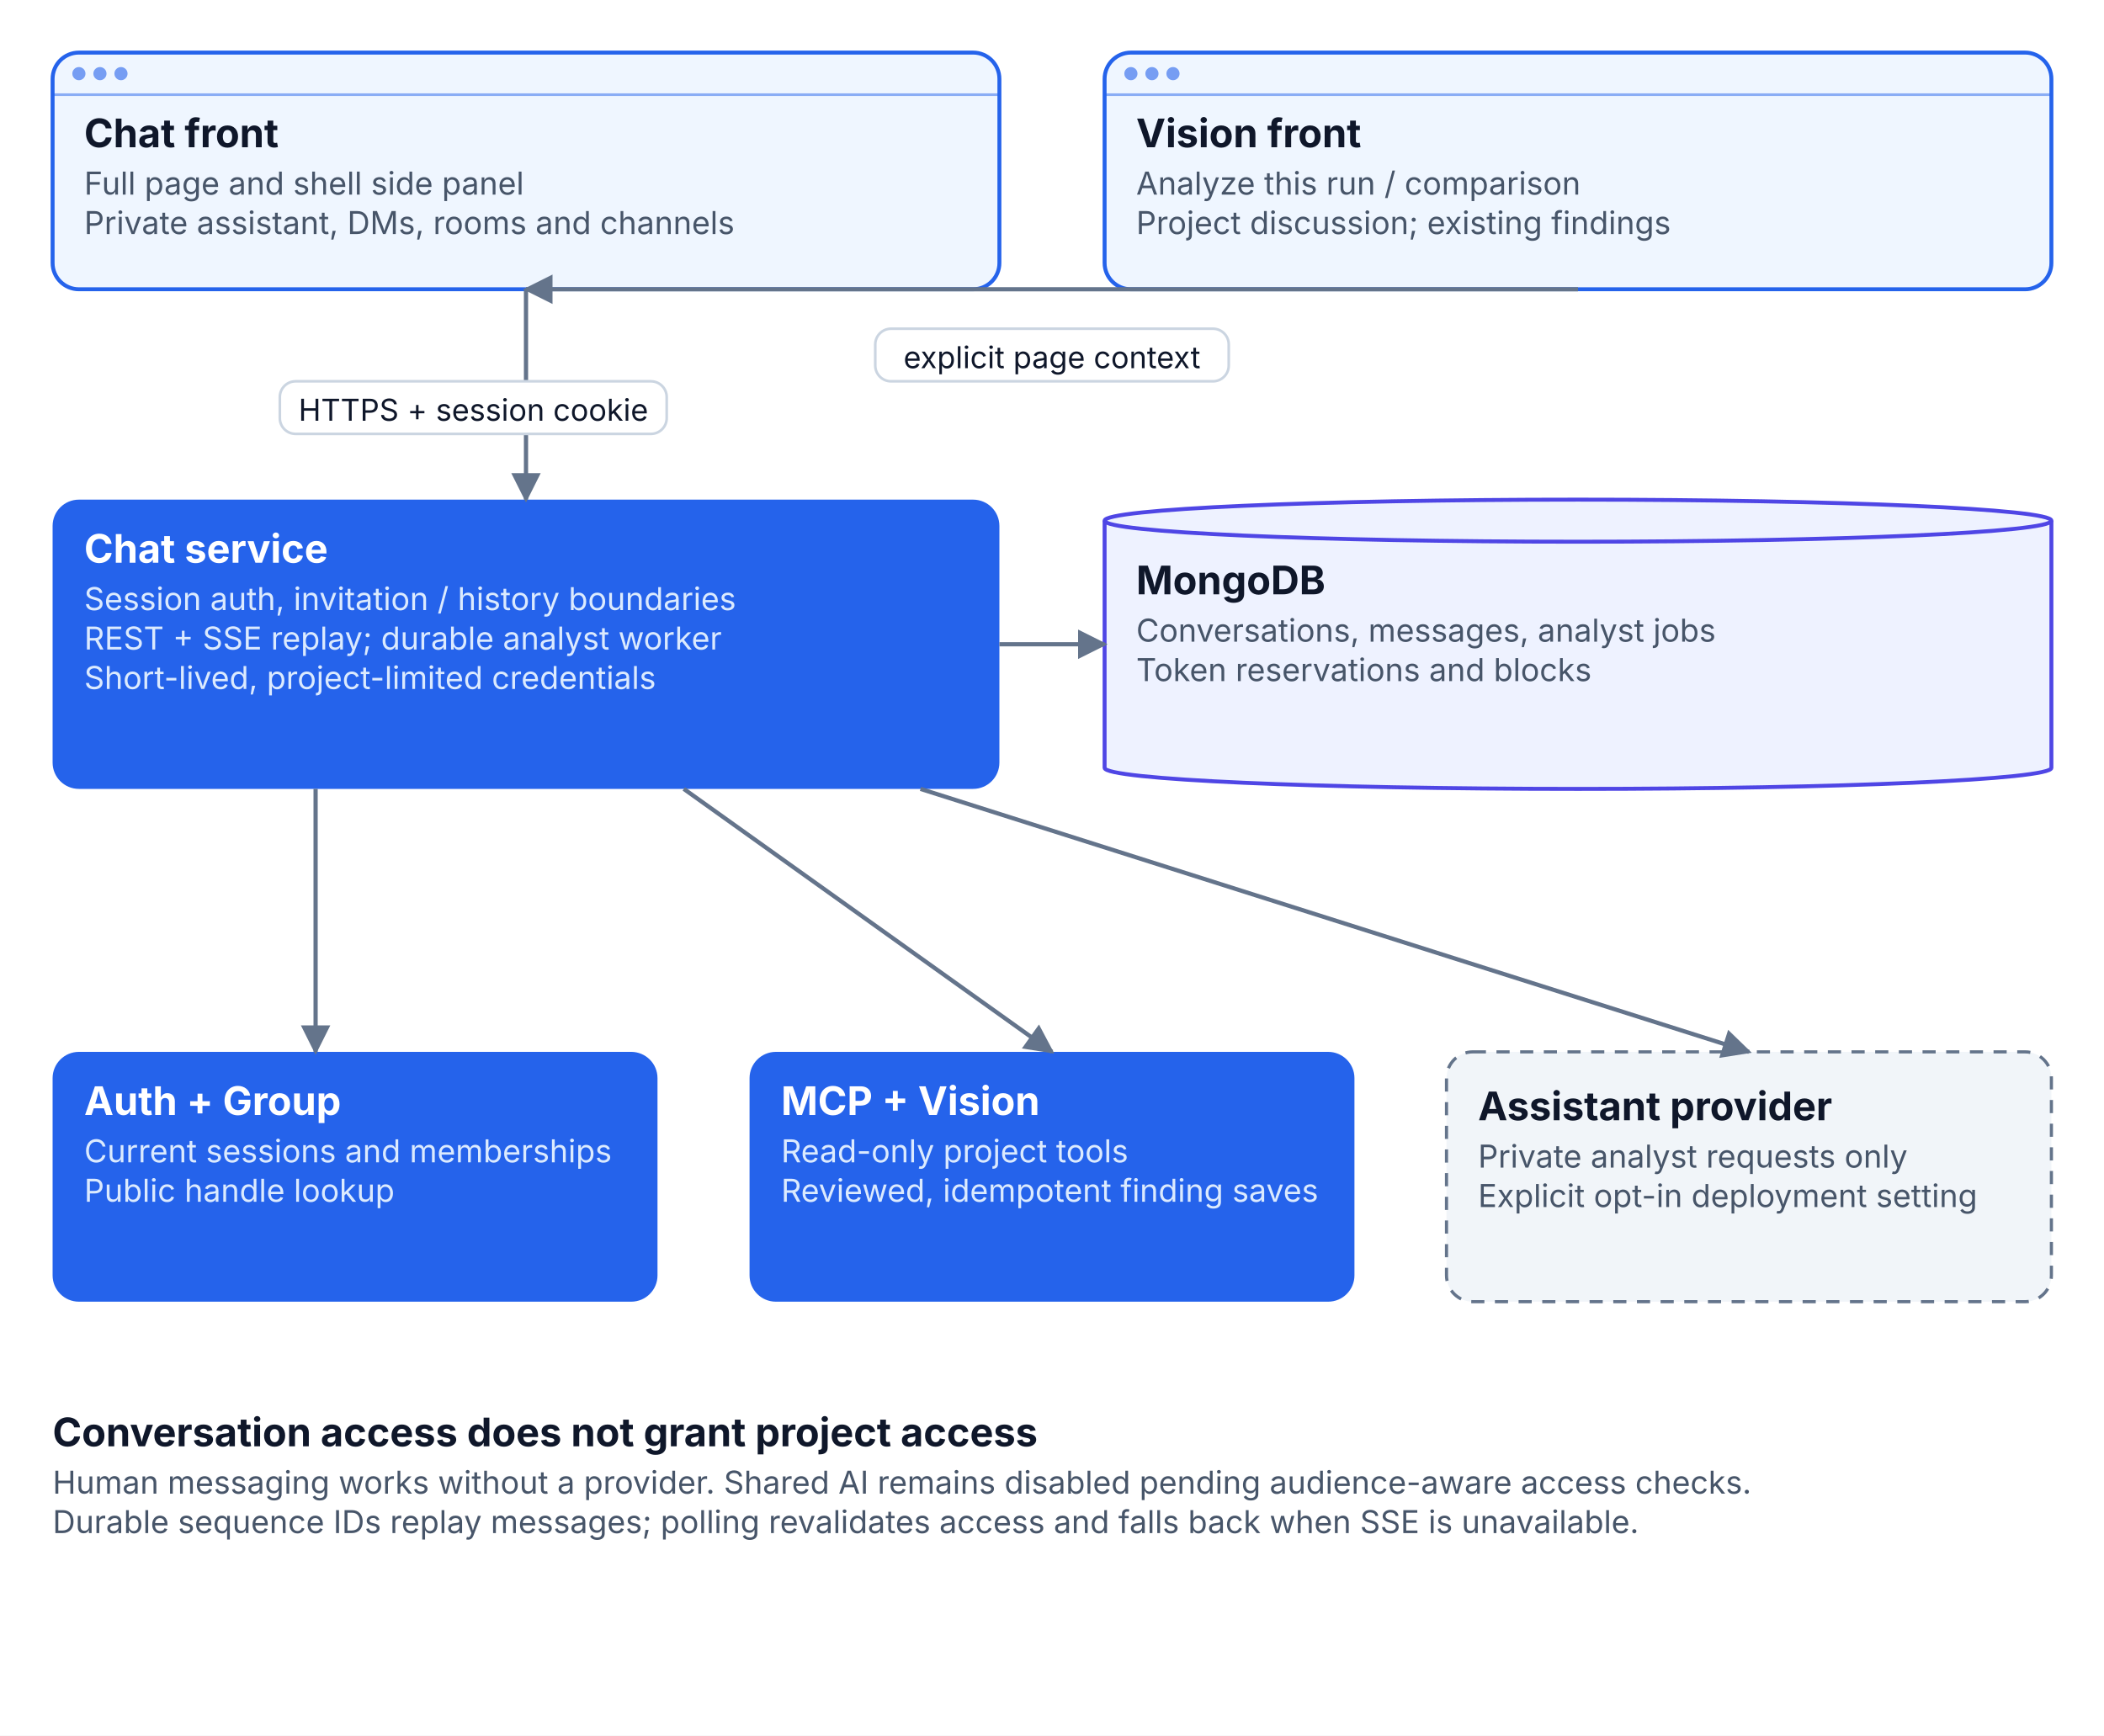
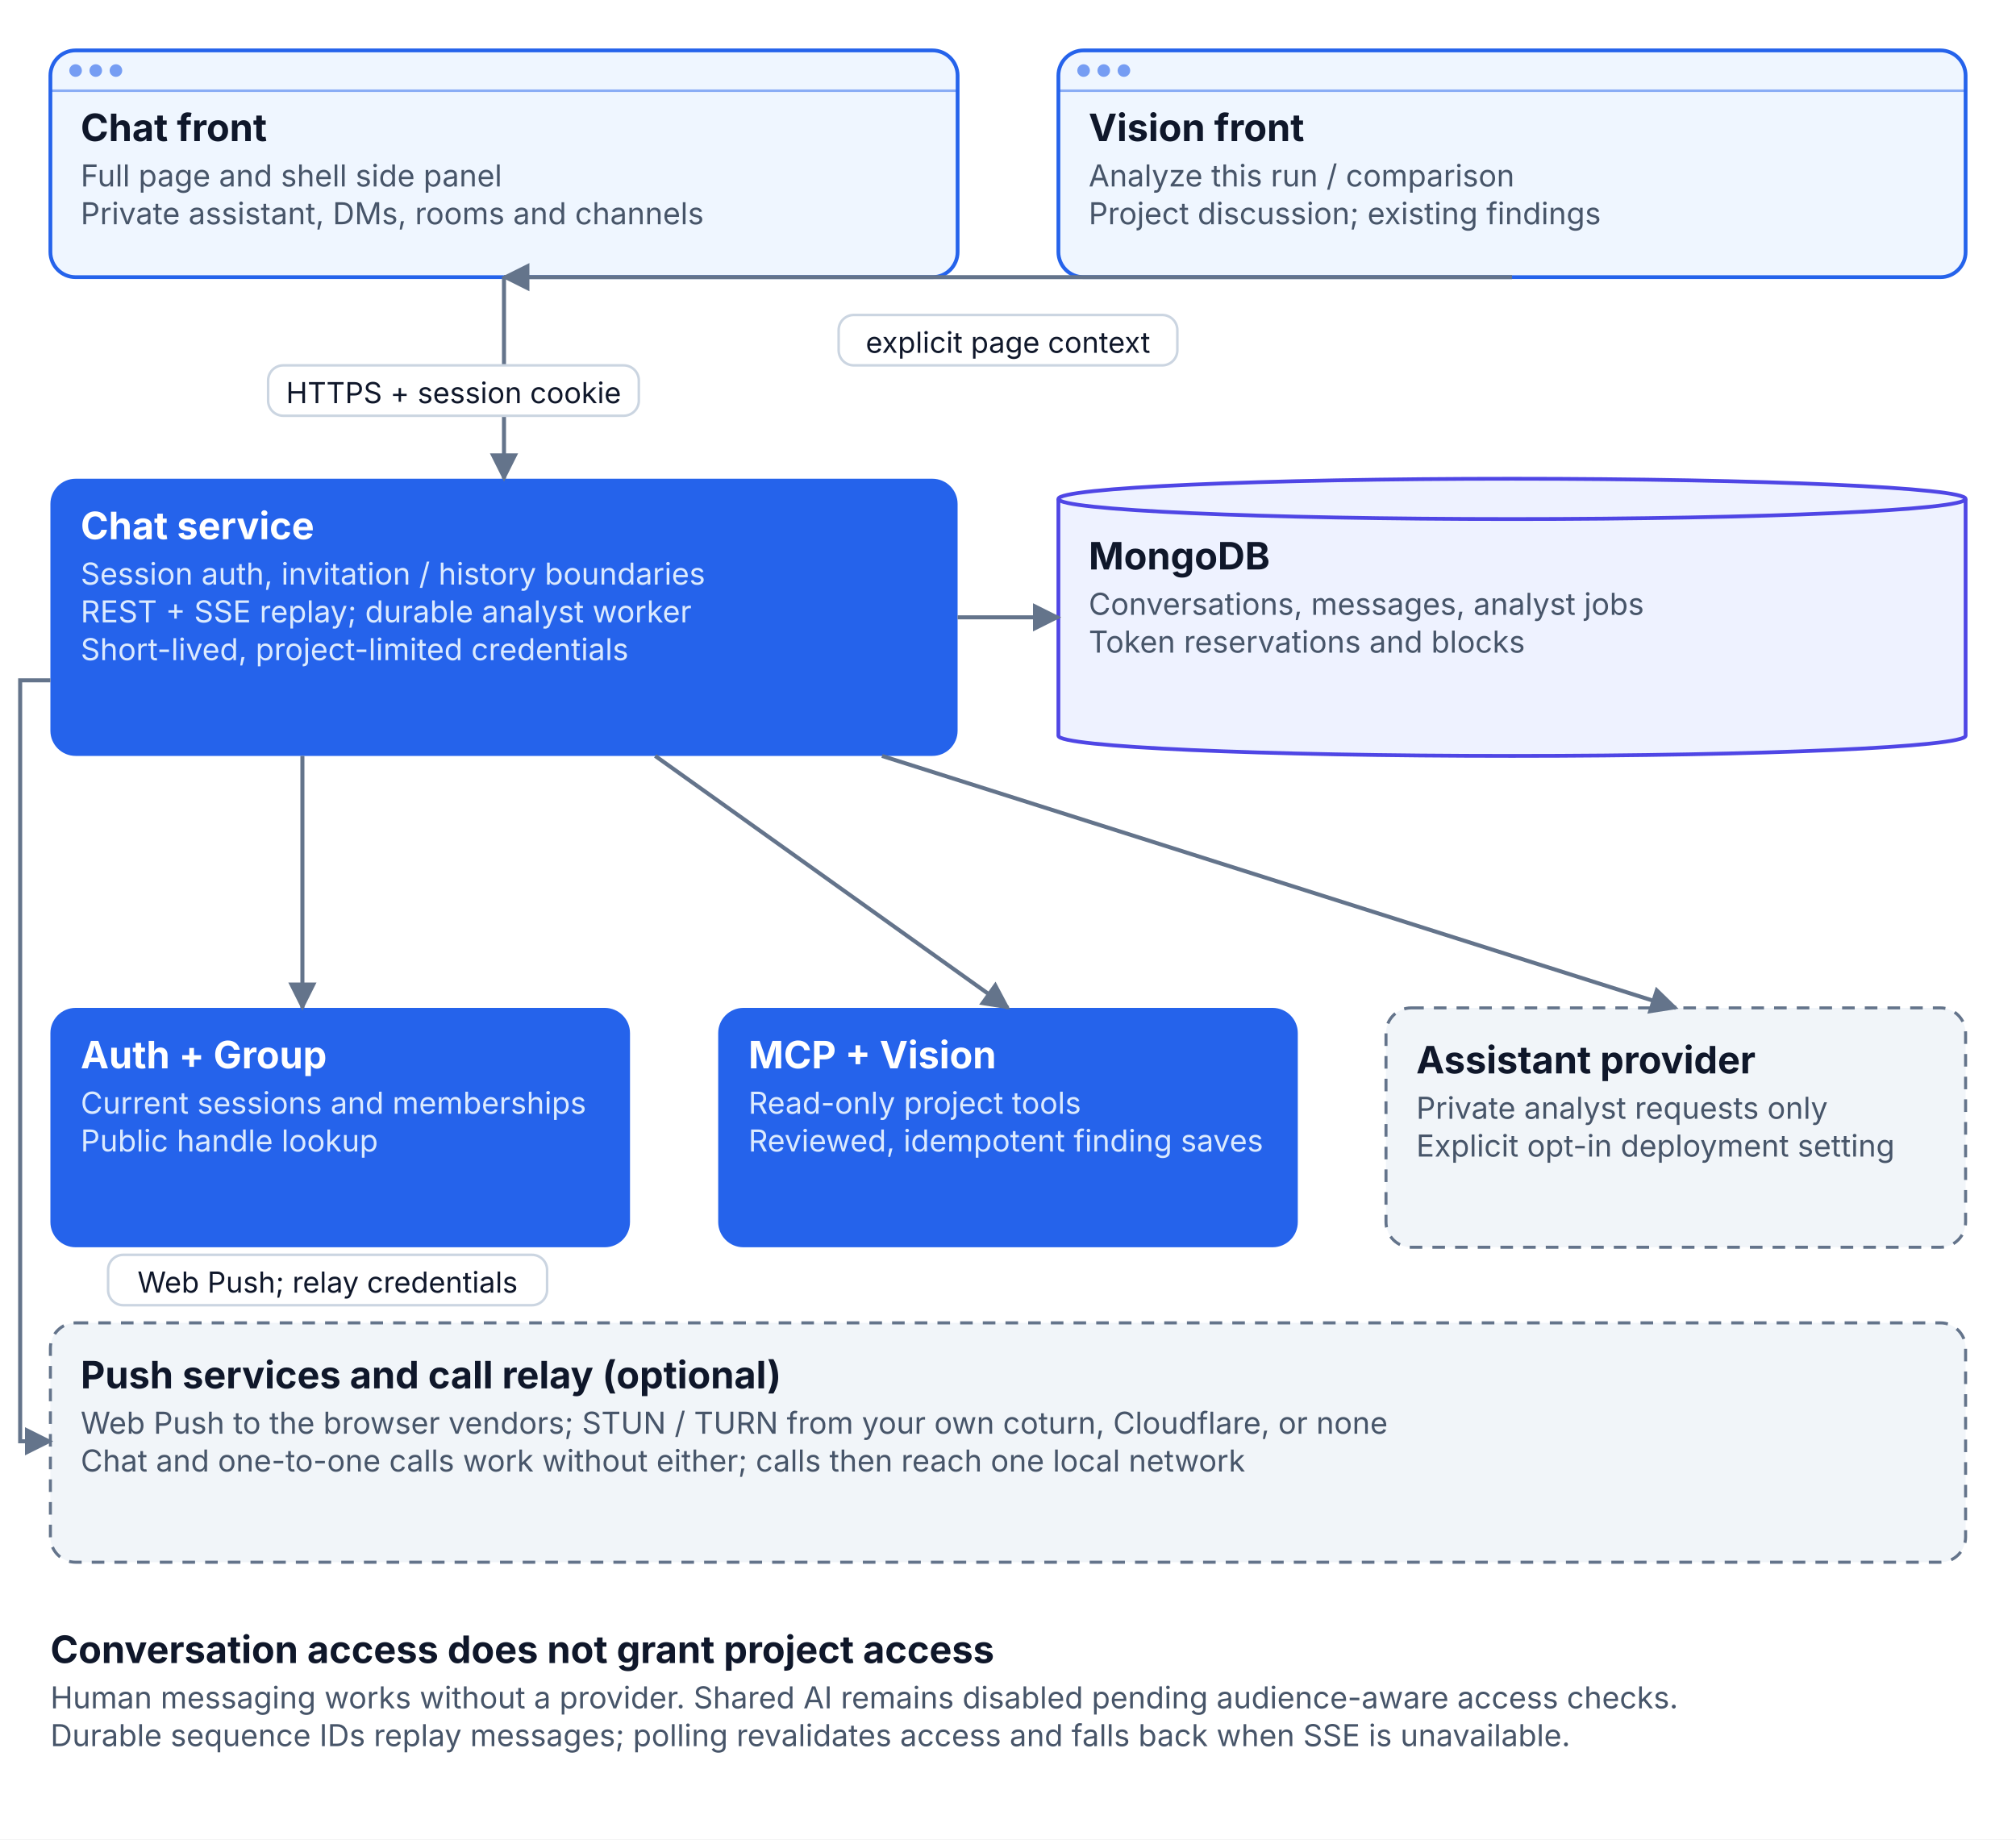
- <svg xmlns="http://www.w3.org/2000/svg" viewBox="0 0 800 660" width="800" height="660" font-family="Inter, 'Segoe UI', Roboto, 'Helvetica Neue', Arial, sans-serif" role="img" aria-labelledby="title desc">
+ <svg xmlns="http://www.w3.org/2000/svg" viewBox="0 0 800 730" width="800" height="730" font-family="Inter, 'Segoe UI', Roboto, 'Helvetica Neue', Arial, sans-serif" role="img" aria-labelledby="title desc">
  <defs>
    <marker id="arrow" viewBox="0 0 10 10" refX="9" refY="5" markerWidth="7" markerHeight="7" orient="auto-start-reverse">
      <path d="M0,0 L10,5 L0,10 z" fill="#64748b" />
    </marker>
    <marker id="arrow-brand" viewBox="0 0 10 10" refX="9" refY="5" markerWidth="7" markerHeight="7" orient="auto-start-reverse">
      <path d="M0,0 L10,5 L0,10 z" fill="#2563eb" />
    </marker>
  </defs>
-   <rect width="800" height="660" fill="#ffffff" />
+   <rect width="800" height="730" fill="#ffffff" />
  <g>
    <rect x="20" y="20" width="360" height="90" rx="10" fill="#eff6ff" stroke="#2563eb" stroke-width="1.5" />
    <path d="M20,36 h360" stroke="#2563eb" stroke-width="1" opacity="0.5" />
    <circle cx="30" cy="28" r="2.5" fill="#2563eb" opacity="0.6" />
    <circle cx="38" cy="28" r="2.5" fill="#2563eb" opacity="0.6" />
    <circle cx="46" cy="28" r="2.5" fill="#2563eb" opacity="0.6" />
    <text x="32" y="56" font-size="15" font-weight="700" fill="#0f172a" text-anchor="start">Chat front</text>
    <text x="32" y="74" font-size="12" fill="#475569" text-anchor="start">Full page and shell side panel</text>
    <text x="32" y="89" font-size="12" fill="#475569" text-anchor="start">Private assistant, DMs, rooms and channels</text>
  </g>
  <g>
    <rect x="420" y="20" width="360" height="90" rx="10" fill="#eff6ff" stroke="#2563eb" stroke-width="1.5" />
    <path d="M420,36 h360" stroke="#2563eb" stroke-width="1" opacity="0.5" />
    <circle cx="430" cy="28" r="2.5" fill="#2563eb" opacity="0.6" />
    <circle cx="438" cy="28" r="2.5" fill="#2563eb" opacity="0.6" />
    <circle cx="446" cy="28" r="2.5" fill="#2563eb" opacity="0.6" />
    <text x="432" y="56" font-size="15" font-weight="700" fill="#0f172a" text-anchor="start">Vision front</text>
    <text x="432" y="74" font-size="12" fill="#475569" text-anchor="start">Analyze this run / comparison</text>
    <text x="432" y="89" font-size="12" fill="#475569" text-anchor="start">Project discussion; existing findings</text>
  </g>
  <g>
    <path d="M600,110 L200,110" fill="none" stroke="#64748b" stroke-width="1.6" marker-end="url(#arrow)" />
    <rect x="332.8" y="125" width="134.4" height="20" rx="6" fill="#ffffff" stroke="#cbd5e1" />
    <text x="400.0" y="140" font-size="11.5" fill="#0f172a" text-anchor="middle">explicit page context</text>
  </g>
  <g>
    <rect x="20" y="190" width="360" height="110" rx="10" fill="#2563eb" />
    <text x="32" y="214" font-size="15" font-weight="700" fill="#ffffff" text-anchor="start">Chat service</text>
    <text x="32" y="232" font-size="12" fill="#dbeafe" text-anchor="start">Session auth, invitation / history boundaries</text>
    <text x="32" y="247" font-size="12" fill="#dbeafe" text-anchor="start">REST + SSE replay; durable analyst worker</text>
    <text x="32" y="262" font-size="12" fill="#dbeafe" text-anchor="start">Short-lived, project-limited credentials</text>
  </g>
  <g>
    <path d="M420,198 v94 a180,8 0 0 0 360,0 v-94" fill="#eef2ff" stroke="#4f46e5" stroke-width="1.5" />
    <ellipse cx="600" cy="198" rx="180" ry="8" fill="#eef2ff" stroke="#4f46e5" stroke-width="1.5" />
    <text x="432" y="226" font-size="15" font-weight="700" fill="#0f172a" text-anchor="start">MongoDB</text>
    <text x="432" y="244" font-size="12" fill="#475569" text-anchor="start">Conversations, messages, analyst jobs</text>
    <text x="432" y="259" font-size="12" fill="#475569" text-anchor="start">Token reservations and blocks</text>
  </g>
  <g>
    <path d="M200,110 L200,190" fill="none" stroke="#64748b" stroke-width="1.6" marker-end="url(#arrow)" />
    <rect x="106.4" y="145" width="147.1" height="20" rx="6" fill="#ffffff" stroke="#cbd5e1" />
    <text x="180.0" y="160" font-size="11.5" fill="#0f172a" text-anchor="middle">HTTPS + session cookie</text>
  </g>
  <g>
    <path d="M380,245 L420,245" fill="none" stroke="#64748b" stroke-width="1.6" marker-end="url(#arrow)" />
  </g>
  <g>
    <rect x="20" y="400" width="230" height="95" rx="10" fill="#2563eb" />
    <text x="32" y="424" font-size="15" font-weight="700" fill="#ffffff" text-anchor="start">Auth + Group</text>
    <text x="32" y="442" font-size="12" fill="#dbeafe" text-anchor="start">Current sessions and memberships</text>
    <text x="32" y="457" font-size="12" fill="#dbeafe" text-anchor="start">Public handle lookup</text>
  </g>
  <g>
    <rect x="285" y="400" width="230" height="95" rx="10" fill="#2563eb" />
    <text x="297" y="424" font-size="15" font-weight="700" fill="#ffffff" text-anchor="start">MCP + Vision</text>
    <text x="297" y="442" font-size="12" fill="#dbeafe" text-anchor="start">Read-only project tools</text>
    <text x="297" y="457" font-size="12" fill="#dbeafe" text-anchor="start">Reviewed, idempotent finding saves</text>
  </g>
  <g>
    <rect x="550" y="400" width="230" height="95" rx="10" fill="#f1f5f9" stroke="#64748b" stroke-width="1.2" stroke-dasharray="5 4" />
    <text x="562" y="426" font-size="15" font-weight="700" fill="#0f172a" text-anchor="start">Assistant provider</text>
    <text x="562" y="444" font-size="12" fill="#475569" text-anchor="start">Private analyst requests only</text>
    <text x="562" y="459" font-size="12" fill="#475569" text-anchor="start">Explicit opt-in deployment setting</text>
  </g>
  <g>
    <path d="M120,300 L120,400" fill="none" stroke="#64748b" stroke-width="1.6" marker-end="url(#arrow)" />
  </g>
  <g>
    <path d="M260,300 L400,400" fill="none" stroke="#64748b" stroke-width="1.6" marker-end="url(#arrow)" />
  </g>
  <g>
    <path d="M350,300 L665,400" fill="none" stroke="#64748b" stroke-width="1.6" marker-end="url(#arrow)" />
  </g>
-   <text x="20" y="550" font-size="15" font-weight="700" fill="#0f172a" text-anchor="start">Conversation access does not grant project access</text>
-   <text x="20" y="568" font-size="12" fill="#475569" text-anchor="start">Human messaging works without a provider. Shared AI remains disabled pending audience-aware access checks.</text>
-   <text x="20" y="583" font-size="12" fill="#475569" text-anchor="start">Durable sequence IDs replay messages; polling revalidates access and falls back when SSE is unavailable.</text>
+   <g>
+     <rect x="20" y="525" width="760" height="95" rx="10" fill="#f1f5f9" stroke="#64748b" stroke-width="1.2" stroke-dasharray="5 4" />
+     <text x="32" y="551" font-size="15" font-weight="700" fill="#0f172a" text-anchor="start">Push services and call relay (optional)</text>
+     <text x="32" y="569" font-size="12" fill="#475569" text-anchor="start">Web Push to the browser vendors; STUN / TURN from your own coturn, Cloudflare, or none</text>
+     <text x="32" y="584" font-size="12" fill="#475569" text-anchor="start">Chat and one-to-one calls work without either; calls then reach one local network</text>
+   </g>
+   <g>
+     <path d="M20,270 L8,270 L8,572 L20,572" fill="none" stroke="#64748b" stroke-width="1.6" marker-end="url(#arrow)" />
+     <rect x="42.9" y="498" width="174.2" height="20" rx="6" fill="#ffffff" stroke="#cbd5e1" />
+     <text x="130.0" y="513" font-size="11.5" fill="#0f172a" text-anchor="middle">Web Push; relay credentials</text>
+   </g>
+   <text x="20" y="660" font-size="15" font-weight="700" fill="#0f172a" text-anchor="start">Conversation access does not grant project access</text>
+   <text x="20" y="678" font-size="12" fill="#475569" text-anchor="start">Human messaging works without a provider. Shared AI remains disabled pending audience-aware access checks.</text>
+   <text x="20" y="693" font-size="12" fill="#475569" text-anchor="start">Durable sequence IDs replay messages; polling revalidates access and falls back when SSE is unavailable.</text>
</svg>
